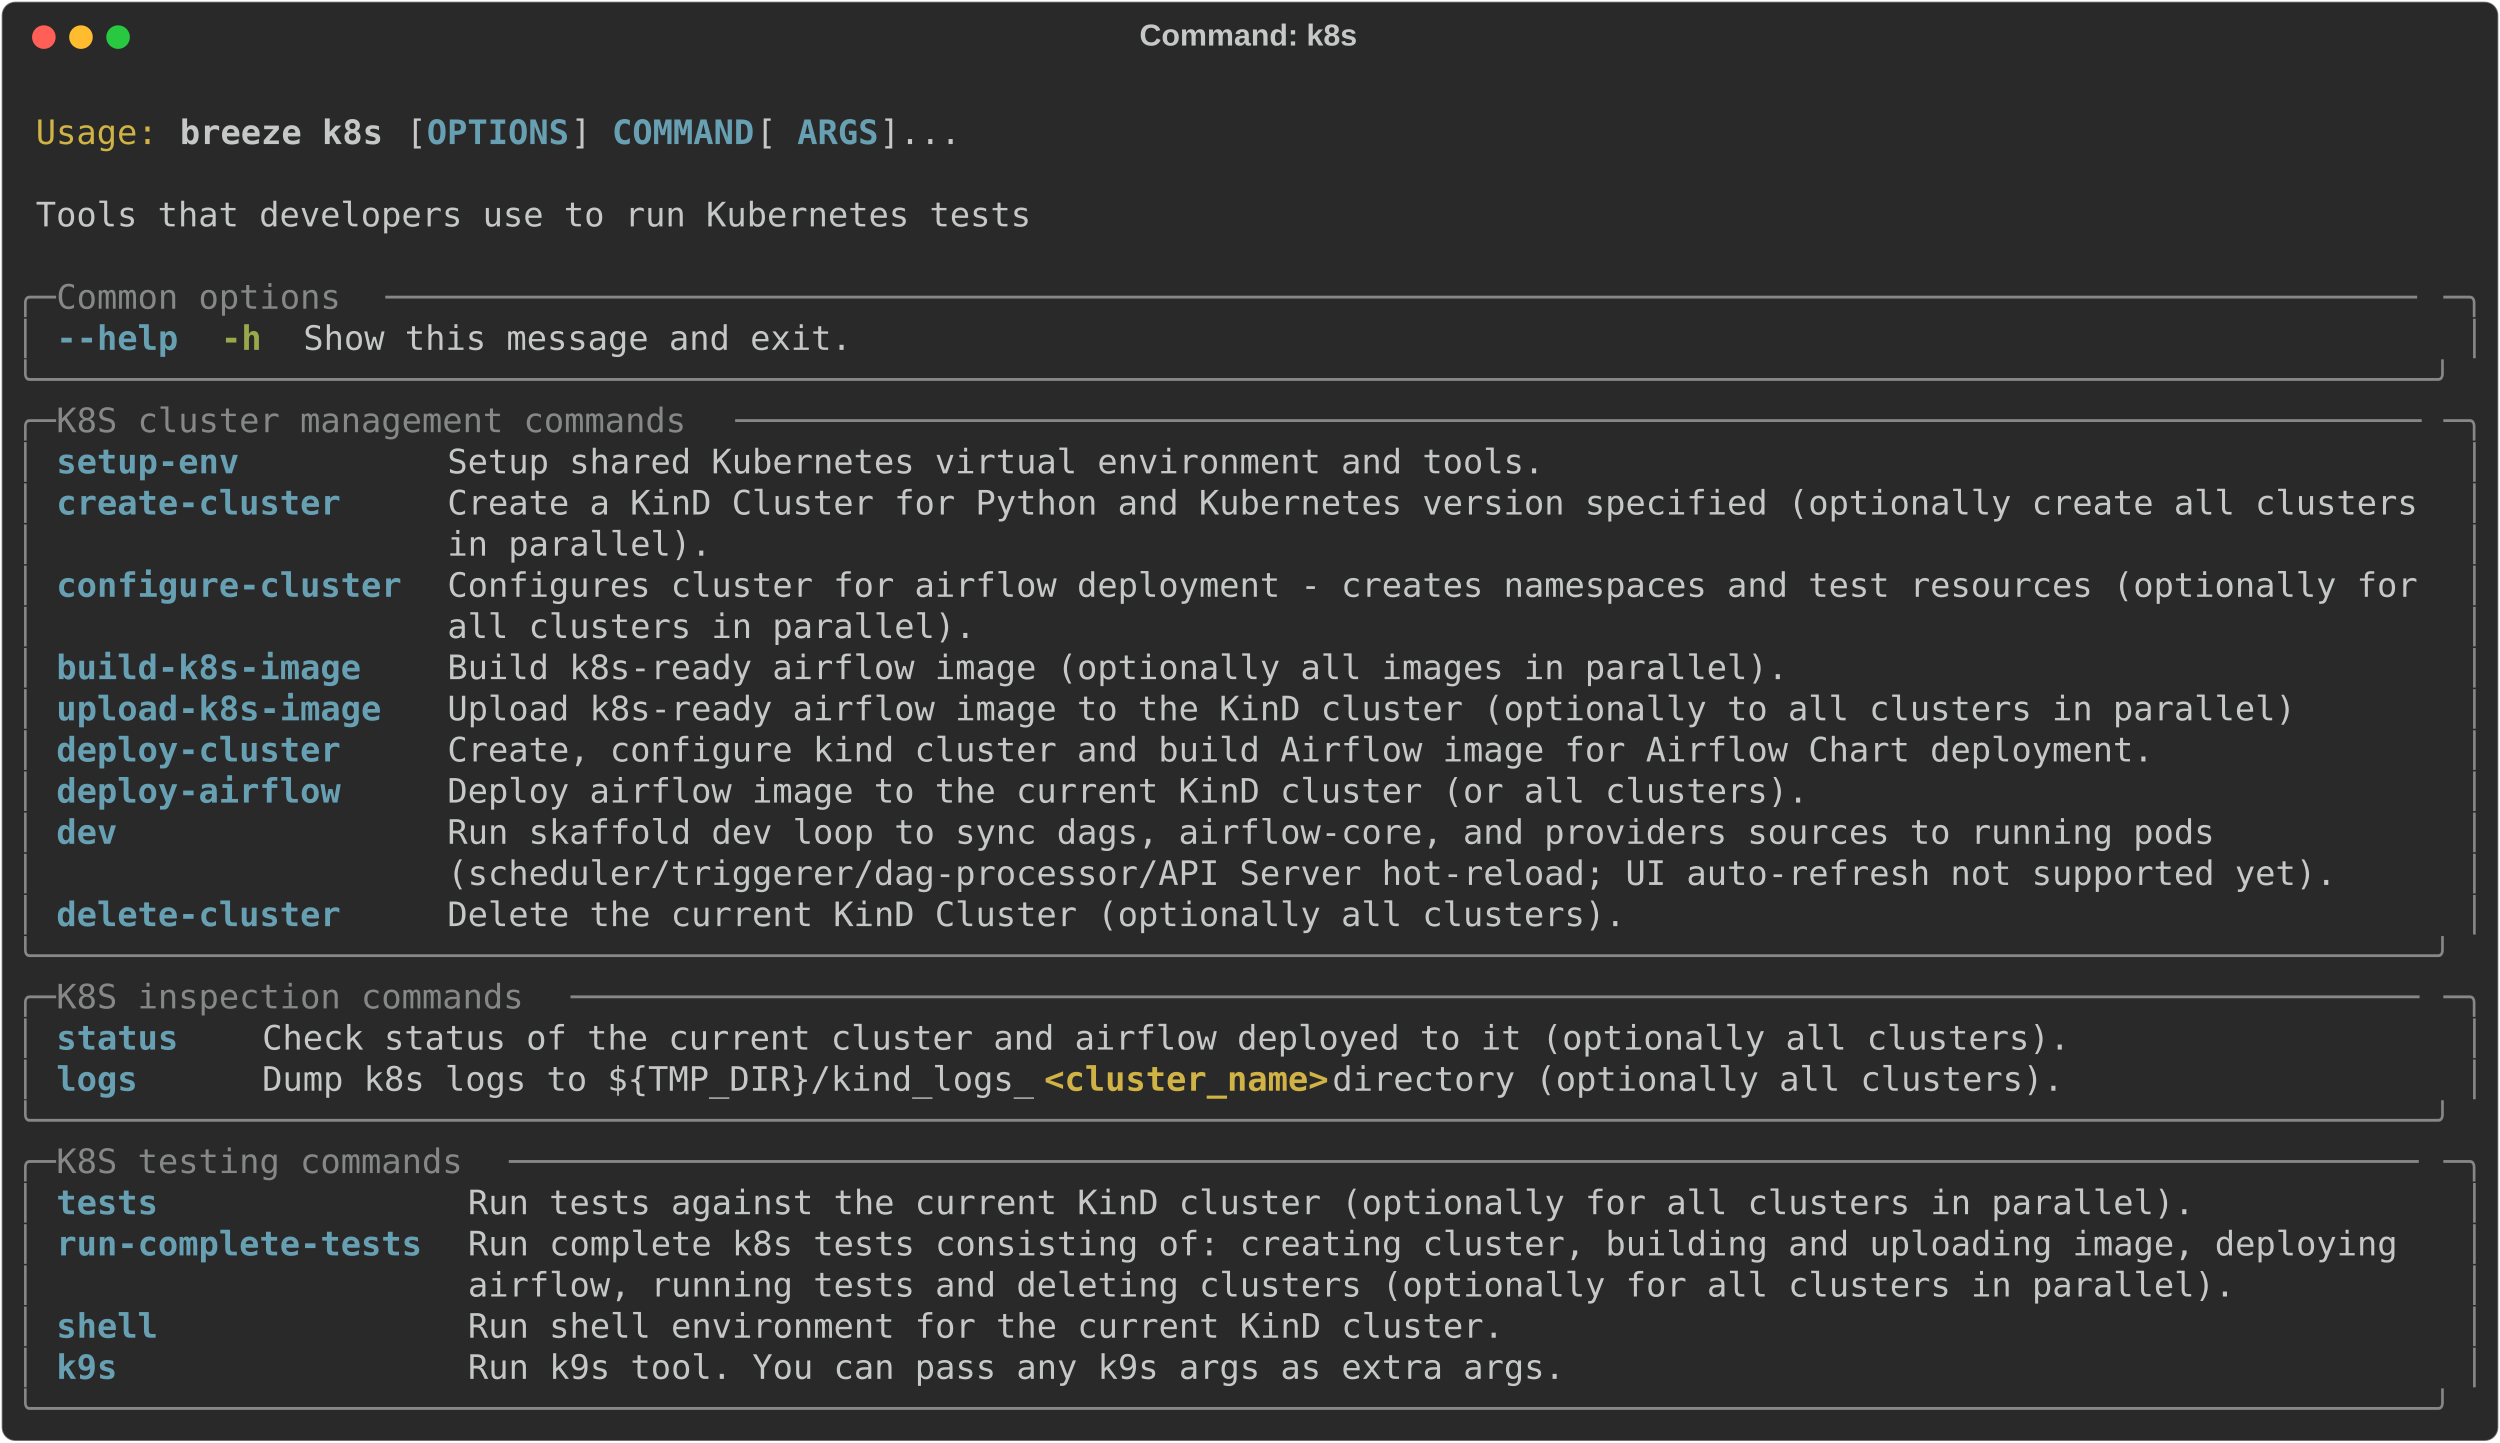
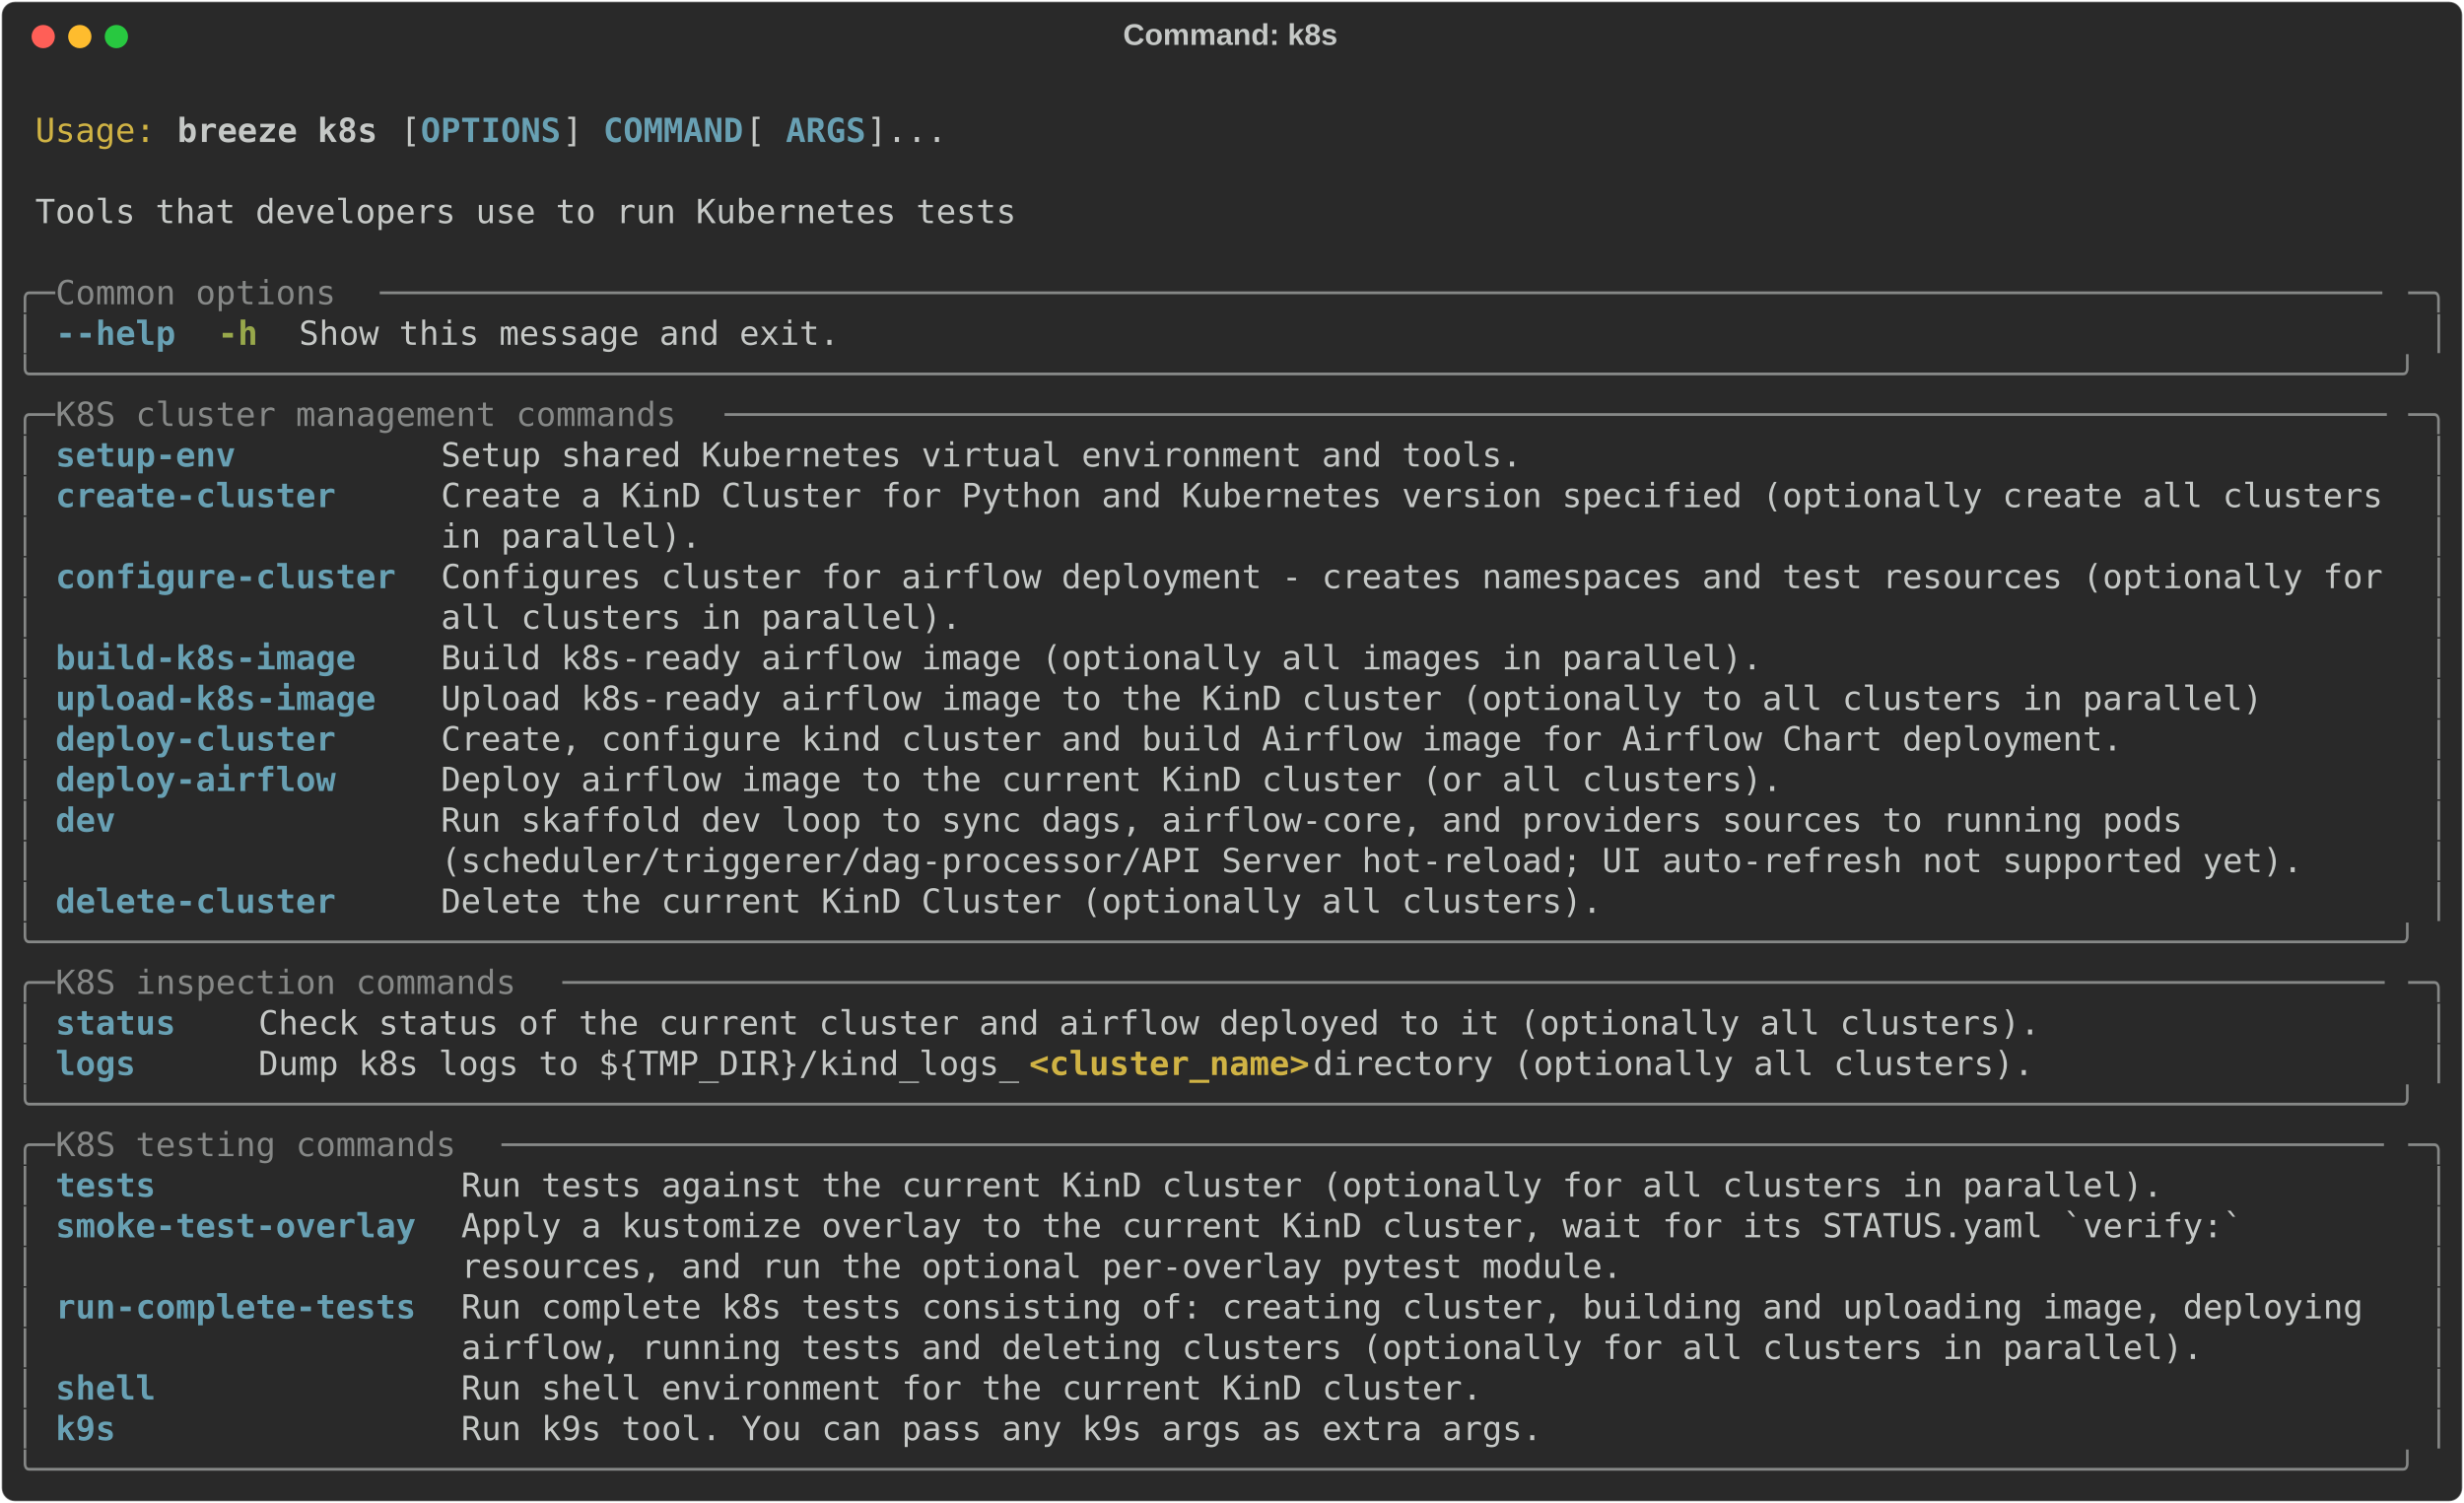
- <svg xmlns="http://www.w3.org/2000/svg" class="rich-terminal" viewBox="0 0 1482 855.2">
+ <svg xmlns="http://www.w3.org/2000/svg" class="rich-terminal" viewBox="0 0 1482 904.0">
  <style>

    @font-face {
        font-family: "Fira Code";
        src: local("FiraCode-Regular"),
                url("https://cdnjs.cloudflare.com/ajax/libs/firacode/6.2.0/woff2/FiraCode-Regular.woff2") format("woff2"),
                url("https://cdnjs.cloudflare.com/ajax/libs/firacode/6.2.0/woff/FiraCode-Regular.woff") format("woff");
        font-style: normal;
        font-weight: 400;
    }
    @font-face {
        font-family: "Fira Code";
        src: local("FiraCode-Bold"),
                url("https://cdnjs.cloudflare.com/ajax/libs/firacode/6.2.0/woff2/FiraCode-Bold.woff2") format("woff2"),
                url("https://cdnjs.cloudflare.com/ajax/libs/firacode/6.2.0/woff/FiraCode-Bold.woff") format("woff");
        font-style: bold;
        font-weight: 700;
    }

    .breeze-k8s-matrix {
        font-family: Fira Code, monospace;
        font-size: 20px;
        line-height: 24.4px;
        font-variant-east-asian: full-width;
    }

    .breeze-k8s-title {
        font-size: 18px;
        font-weight: bold;
        font-family: arial;
    }

    .breeze-k8s-r1 { fill: #c5c8c6 }
.breeze-k8s-r2 { fill: #d0b344 }
.breeze-k8s-r3 { fill: #c5c8c6;font-weight: bold }
.breeze-k8s-r4 { fill: #68a0b3;font-weight: bold }
.breeze-k8s-r5 { fill: #868887 }
.breeze-k8s-r6 { fill: #98a84b;font-weight: bold }
.breeze-k8s-r7 { fill: #d0b344;font-weight: bold }
    </style>
  <defs>
    <clipPath id="breeze-k8s-clip-terminal">
-       <rect x="0" y="0" width="1463.0" height="804.2" />
+       <rect x="0" y="0" width="1463.0" height="853.0" />
    </clipPath>
    <clipPath id="breeze-k8s-line-0">
      <rect x="0" y="1.5" width="1464" height="24.65" />
    </clipPath>
    <clipPath id="breeze-k8s-line-1">
      <rect x="0" y="25.9" width="1464" height="24.65" />
    </clipPath>
    <clipPath id="breeze-k8s-line-2">
      <rect x="0" y="50.3" width="1464" height="24.65" />
    </clipPath>
    <clipPath id="breeze-k8s-line-3">
      <rect x="0" y="74.7" width="1464" height="24.65" />
    </clipPath>
    <clipPath id="breeze-k8s-line-4">
      <rect x="0" y="99.1" width="1464" height="24.65" />
    </clipPath>
    <clipPath id="breeze-k8s-line-5">
      <rect x="0" y="123.5" width="1464" height="24.65" />
    </clipPath>
    <clipPath id="breeze-k8s-line-6">
      <rect x="0" y="147.9" width="1464" height="24.65" />
    </clipPath>
    <clipPath id="breeze-k8s-line-7">
      <rect x="0" y="172.3" width="1464" height="24.65" />
    </clipPath>
    <clipPath id="breeze-k8s-line-8">
      <rect x="0" y="196.7" width="1464" height="24.65" />
    </clipPath>
    <clipPath id="breeze-k8s-line-9">
      <rect x="0" y="221.1" width="1464" height="24.65" />
    </clipPath>
    <clipPath id="breeze-k8s-line-10">
      <rect x="0" y="245.5" width="1464" height="24.65" />
    </clipPath>
    <clipPath id="breeze-k8s-line-11">
      <rect x="0" y="269.9" width="1464" height="24.65" />
    </clipPath>
    <clipPath id="breeze-k8s-line-12">
      <rect x="0" y="294.3" width="1464" height="24.65" />
    </clipPath>
    <clipPath id="breeze-k8s-line-13">
      <rect x="0" y="318.7" width="1464" height="24.65" />
    </clipPath>
    <clipPath id="breeze-k8s-line-14">
      <rect x="0" y="343.1" width="1464" height="24.65" />
    </clipPath>
    <clipPath id="breeze-k8s-line-15">
      <rect x="0" y="367.5" width="1464" height="24.65" />
    </clipPath>
    <clipPath id="breeze-k8s-line-16">
      <rect x="0" y="391.9" width="1464" height="24.65" />
    </clipPath>
    <clipPath id="breeze-k8s-line-17">
      <rect x="0" y="416.3" width="1464" height="24.65" />
    </clipPath>
    <clipPath id="breeze-k8s-line-18">
      <rect x="0" y="440.7" width="1464" height="24.65" />
    </clipPath>
    <clipPath id="breeze-k8s-line-19">
      <rect x="0" y="465.1" width="1464" height="24.65" />
    </clipPath>
    <clipPath id="breeze-k8s-line-20">
      <rect x="0" y="489.5" width="1464" height="24.65" />
    </clipPath>
    <clipPath id="breeze-k8s-line-21">
      <rect x="0" y="513.9" width="1464" height="24.65" />
    </clipPath>
    <clipPath id="breeze-k8s-line-22">
      <rect x="0" y="538.3" width="1464" height="24.65" />
    </clipPath>
    <clipPath id="breeze-k8s-line-23">
      <rect x="0" y="562.7" width="1464" height="24.65" />
    </clipPath>
    <clipPath id="breeze-k8s-line-24">
      <rect x="0" y="587.1" width="1464" height="24.65" />
    </clipPath>
    <clipPath id="breeze-k8s-line-25">
      <rect x="0" y="611.5" width="1464" height="24.65" />
    </clipPath>
    <clipPath id="breeze-k8s-line-26">
      <rect x="0" y="635.9" width="1464" height="24.65" />
    </clipPath>
    <clipPath id="breeze-k8s-line-27">
      <rect x="0" y="660.3" width="1464" height="24.65" />
    </clipPath>
    <clipPath id="breeze-k8s-line-28">
      <rect x="0" y="684.7" width="1464" height="24.65" />
    </clipPath>
    <clipPath id="breeze-k8s-line-29">
      <rect x="0" y="709.1" width="1464" height="24.65" />
    </clipPath>
    <clipPath id="breeze-k8s-line-30">
      <rect x="0" y="733.5" width="1464" height="24.65" />
    </clipPath>
    <clipPath id="breeze-k8s-line-31">
      <rect x="0" y="757.9" width="1464" height="24.65" />
    </clipPath>
+     <clipPath id="breeze-k8s-line-32">
+       <rect x="0" y="782.3" width="1464" height="24.65" />
+     </clipPath>
+     <clipPath id="breeze-k8s-line-33">
+       <rect x="0" y="806.7" width="1464" height="24.65" />
+     </clipPath>
  </defs>
-   <rect fill="#292929" stroke="rgba(255,255,255,0.35)" stroke-width="1" x="1" y="1" width="1480" height="853.2" rx="8" />
+   <rect fill="#292929" stroke="rgba(255,255,255,0.35)" stroke-width="1" x="1" y="1" width="1480" height="902" rx="8" />
  <text class="breeze-k8s-title" fill="#c5c8c6" text-anchor="middle" x="740" y="27">Command: k8s</text>
  <g transform="translate(26,22)">
    <circle cx="0" cy="0" r="7" fill="#ff5f57" />
    <circle cx="22" cy="0" r="7" fill="#febc2e" />
    <circle cx="44" cy="0" r="7" fill="#28c840" />
  </g>
  <g transform="translate(9, 41)" clip-path="url(#breeze-k8s-clip-terminal)">
    <g class="breeze-k8s-matrix">
      <text class="breeze-k8s-r1" x="1464" y="20" textLength="12.2" clip-path="url(#breeze-k8s-line-0)">
</text>
      <text class="breeze-k8s-r2" x="12.2" y="44.4" textLength="73.2" clip-path="url(#breeze-k8s-line-1)">Usage:</text>
      <text class="breeze-k8s-r3" x="97.6" y="44.4" textLength="122" clip-path="url(#breeze-k8s-line-1)">breeze k8s</text>
      <text class="breeze-k8s-r1" x="231.8" y="44.4" textLength="12.2" clip-path="url(#breeze-k8s-line-1)">[</text>
      <text class="breeze-k8s-r4" x="244" y="44.4" textLength="85.4" clip-path="url(#breeze-k8s-line-1)">OPTIONS</text>
      <text class="breeze-k8s-r1" x="329.4" y="44.4" textLength="24.4" clip-path="url(#breeze-k8s-line-1)">] </text>
      <text class="breeze-k8s-r4" x="353.8" y="44.4" textLength="85.4" clip-path="url(#breeze-k8s-line-1)">COMMAND</text>
      <text class="breeze-k8s-r1" x="439.2" y="44.4" textLength="24.4" clip-path="url(#breeze-k8s-line-1)"> [</text>
      <text class="breeze-k8s-r4" x="463.6" y="44.4" textLength="48.8" clip-path="url(#breeze-k8s-line-1)">ARGS</text>
      <text class="breeze-k8s-r1" x="512.4" y="44.4" textLength="48.8" clip-path="url(#breeze-k8s-line-1)">]...</text>
      <text class="breeze-k8s-r1" x="1464" y="44.4" textLength="12.2" clip-path="url(#breeze-k8s-line-1)">
</text>
      <text class="breeze-k8s-r1" x="1464" y="68.8" textLength="12.2" clip-path="url(#breeze-k8s-line-2)">
</text>
      <text class="breeze-k8s-r1" x="12.2" y="93.2" textLength="597.8" clip-path="url(#breeze-k8s-line-3)">Tools that developers use to run Kubernetes tests</text>
      <text class="breeze-k8s-r1" x="1464" y="93.2" textLength="12.2" clip-path="url(#breeze-k8s-line-3)">
</text>
      <text class="breeze-k8s-r1" x="1464" y="117.6" textLength="12.2" clip-path="url(#breeze-k8s-line-4)">
</text>
      <text class="breeze-k8s-r5" x="0" y="142" textLength="24.4" clip-path="url(#breeze-k8s-line-5)">╭─</text>
      <text class="breeze-k8s-r5" x="24.4" y="142" textLength="195.2" clip-path="url(#breeze-k8s-line-5)"> Common options </text>
      <text class="breeze-k8s-r5" x="219.6" y="142" textLength="1220" clip-path="url(#breeze-k8s-line-5)">────────────────────────────────────────────────────────────────────────────────────────────────────</text>
      <text class="breeze-k8s-r5" x="1439.6" y="142" textLength="24.4" clip-path="url(#breeze-k8s-line-5)">─╮</text>
      <text class="breeze-k8s-r1" x="1464" y="142" textLength="12.2" clip-path="url(#breeze-k8s-line-5)">
</text>
      <text class="breeze-k8s-r5" x="0" y="166.4" textLength="12.2" clip-path="url(#breeze-k8s-line-6)">│</text>
      <text class="breeze-k8s-r4" x="24.4" y="166.4" textLength="73.2" clip-path="url(#breeze-k8s-line-6)">--help</text>
      <text class="breeze-k8s-r6" x="122" y="166.4" textLength="24.4" clip-path="url(#breeze-k8s-line-6)">-h</text>
      <text class="breeze-k8s-r1" x="170.8" y="166.4" textLength="329.4" clip-path="url(#breeze-k8s-line-6)">Show this message and exit.</text>
      <text class="breeze-k8s-r5" x="1451.8" y="166.4" textLength="12.2" clip-path="url(#breeze-k8s-line-6)">│</text>
      <text class="breeze-k8s-r1" x="1464" y="166.4" textLength="12.2" clip-path="url(#breeze-k8s-line-6)">
</text>
      <text class="breeze-k8s-r5" x="0" y="190.8" textLength="1464" clip-path="url(#breeze-k8s-line-7)">╰──────────────────────────────────────────────────────────────────────────────────────────────────────────────────────╯</text>
      <text class="breeze-k8s-r1" x="1464" y="190.8" textLength="12.2" clip-path="url(#breeze-k8s-line-7)">
</text>
      <text class="breeze-k8s-r5" x="0" y="215.2" textLength="24.4" clip-path="url(#breeze-k8s-line-8)">╭─</text>
      <text class="breeze-k8s-r5" x="24.4" y="215.2" textLength="402.6" clip-path="url(#breeze-k8s-line-8)"> K8S cluster management commands </text>
      <text class="breeze-k8s-r5" x="427" y="215.2" textLength="1012.6" clip-path="url(#breeze-k8s-line-8)">───────────────────────────────────────────────────────────────────────────────────</text>
      <text class="breeze-k8s-r5" x="1439.6" y="215.2" textLength="24.4" clip-path="url(#breeze-k8s-line-8)">─╮</text>
      <text class="breeze-k8s-r1" x="1464" y="215.2" textLength="12.2" clip-path="url(#breeze-k8s-line-8)">
</text>
      <text class="breeze-k8s-r5" x="0" y="239.6" textLength="12.2" clip-path="url(#breeze-k8s-line-9)">│</text>
      <text class="breeze-k8s-r4" x="24.4" y="239.6" textLength="207.4" clip-path="url(#breeze-k8s-line-9)">setup-env        </text>
      <text class="breeze-k8s-r1" x="256.2" y="239.6" textLength="1183.4" clip-path="url(#breeze-k8s-line-9)">Setup shared Kubernetes virtual environment and tools.                                           </text>
      <text class="breeze-k8s-r5" x="1451.8" y="239.6" textLength="12.2" clip-path="url(#breeze-k8s-line-9)">│</text>
      <text class="breeze-k8s-r1" x="1464" y="239.6" textLength="12.2" clip-path="url(#breeze-k8s-line-9)">
</text>
      <text class="breeze-k8s-r5" x="0" y="264" textLength="12.2" clip-path="url(#breeze-k8s-line-10)">│</text>
      <text class="breeze-k8s-r4" x="24.4" y="264" textLength="207.4" clip-path="url(#breeze-k8s-line-10)">create-cluster   </text>
      <text class="breeze-k8s-r1" x="256.2" y="264" textLength="1183.4" clip-path="url(#breeze-k8s-line-10)">Create a KinD Cluster for Python and Kubernetes version specified (optionally create all clusters</text>
      <text class="breeze-k8s-r5" x="1451.8" y="264" textLength="12.2" clip-path="url(#breeze-k8s-line-10)">│</text>
      <text class="breeze-k8s-r1" x="1464" y="264" textLength="12.2" clip-path="url(#breeze-k8s-line-10)">
</text>
      <text class="breeze-k8s-r5" x="0" y="288.4" textLength="12.2" clip-path="url(#breeze-k8s-line-11)">│</text>
      <text class="breeze-k8s-r1" x="256.2" y="288.4" textLength="1183.4" clip-path="url(#breeze-k8s-line-11)">in parallel).                                                                                    </text>
      <text class="breeze-k8s-r5" x="1451.8" y="288.4" textLength="12.2" clip-path="url(#breeze-k8s-line-11)">│</text>
      <text class="breeze-k8s-r1" x="1464" y="288.4" textLength="12.2" clip-path="url(#breeze-k8s-line-11)">
</text>
      <text class="breeze-k8s-r5" x="0" y="312.8" textLength="12.2" clip-path="url(#breeze-k8s-line-12)">│</text>
      <text class="breeze-k8s-r4" x="24.4" y="312.8" textLength="207.4" clip-path="url(#breeze-k8s-line-12)">configure-cluster</text>
      <text class="breeze-k8s-r1" x="256.2" y="312.8" textLength="1183.4" clip-path="url(#breeze-k8s-line-12)">Configures cluster for airflow deployment - creates namespaces and test resources (optionally for</text>
      <text class="breeze-k8s-r5" x="1451.8" y="312.8" textLength="12.2" clip-path="url(#breeze-k8s-line-12)">│</text>
      <text class="breeze-k8s-r1" x="1464" y="312.8" textLength="12.2" clip-path="url(#breeze-k8s-line-12)">
</text>
      <text class="breeze-k8s-r5" x="0" y="337.2" textLength="12.2" clip-path="url(#breeze-k8s-line-13)">│</text>
      <text class="breeze-k8s-r1" x="256.2" y="337.2" textLength="1183.4" clip-path="url(#breeze-k8s-line-13)">all clusters in parallel).                                                                       </text>
      <text class="breeze-k8s-r5" x="1451.8" y="337.2" textLength="12.2" clip-path="url(#breeze-k8s-line-13)">│</text>
      <text class="breeze-k8s-r1" x="1464" y="337.2" textLength="12.2" clip-path="url(#breeze-k8s-line-13)">
</text>
      <text class="breeze-k8s-r5" x="0" y="361.6" textLength="12.2" clip-path="url(#breeze-k8s-line-14)">│</text>
      <text class="breeze-k8s-r4" x="24.4" y="361.6" textLength="207.4" clip-path="url(#breeze-k8s-line-14)">build-k8s-image  </text>
      <text class="breeze-k8s-r1" x="256.2" y="361.6" textLength="1183.4" clip-path="url(#breeze-k8s-line-14)">Build k8s-ready airflow image (optionally all images in parallel).                               </text>
      <text class="breeze-k8s-r5" x="1451.8" y="361.6" textLength="12.2" clip-path="url(#breeze-k8s-line-14)">│</text>
      <text class="breeze-k8s-r1" x="1464" y="361.6" textLength="12.2" clip-path="url(#breeze-k8s-line-14)">
</text>
      <text class="breeze-k8s-r5" x="0" y="386" textLength="12.2" clip-path="url(#breeze-k8s-line-15)">│</text>
      <text class="breeze-k8s-r4" x="24.4" y="386" textLength="207.4" clip-path="url(#breeze-k8s-line-15)">upload-k8s-image </text>
      <text class="breeze-k8s-r1" x="256.2" y="386" textLength="1183.4" clip-path="url(#breeze-k8s-line-15)">Upload k8s-ready airflow image to the KinD cluster (optionally to all clusters in parallel)      </text>
      <text class="breeze-k8s-r5" x="1451.8" y="386" textLength="12.2" clip-path="url(#breeze-k8s-line-15)">│</text>
      <text class="breeze-k8s-r1" x="1464" y="386" textLength="12.2" clip-path="url(#breeze-k8s-line-15)">
</text>
      <text class="breeze-k8s-r5" x="0" y="410.4" textLength="12.2" clip-path="url(#breeze-k8s-line-16)">│</text>
      <text class="breeze-k8s-r4" x="24.4" y="410.4" textLength="207.4" clip-path="url(#breeze-k8s-line-16)">deploy-cluster   </text>
      <text class="breeze-k8s-r1" x="256.2" y="410.4" textLength="1183.4" clip-path="url(#breeze-k8s-line-16)">Create, configure kind cluster and build Airflow image for Airflow Chart deployment.             </text>
      <text class="breeze-k8s-r5" x="1451.8" y="410.4" textLength="12.2" clip-path="url(#breeze-k8s-line-16)">│</text>
      <text class="breeze-k8s-r1" x="1464" y="410.4" textLength="12.2" clip-path="url(#breeze-k8s-line-16)">
</text>
      <text class="breeze-k8s-r5" x="0" y="434.8" textLength="12.2" clip-path="url(#breeze-k8s-line-17)">│</text>
      <text class="breeze-k8s-r4" x="24.4" y="434.8" textLength="207.4" clip-path="url(#breeze-k8s-line-17)">deploy-airflow   </text>
      <text class="breeze-k8s-r1" x="256.2" y="434.8" textLength="1183.4" clip-path="url(#breeze-k8s-line-17)">Deploy airflow image to the current KinD cluster (or all clusters).                              </text>
      <text class="breeze-k8s-r5" x="1451.8" y="434.8" textLength="12.2" clip-path="url(#breeze-k8s-line-17)">│</text>
      <text class="breeze-k8s-r1" x="1464" y="434.8" textLength="12.2" clip-path="url(#breeze-k8s-line-17)">
</text>
      <text class="breeze-k8s-r5" x="0" y="459.2" textLength="12.2" clip-path="url(#breeze-k8s-line-18)">│</text>
      <text class="breeze-k8s-r4" x="24.4" y="459.2" textLength="207.4" clip-path="url(#breeze-k8s-line-18)">dev              </text>
      <text class="breeze-k8s-r1" x="256.2" y="459.2" textLength="1183.4" clip-path="url(#breeze-k8s-line-18)">Run skaffold dev loop to sync dags, airflow-core, and providers sources to running pods          </text>
      <text class="breeze-k8s-r5" x="1451.8" y="459.2" textLength="12.2" clip-path="url(#breeze-k8s-line-18)">│</text>
      <text class="breeze-k8s-r1" x="1464" y="459.2" textLength="12.2" clip-path="url(#breeze-k8s-line-18)">
</text>
      <text class="breeze-k8s-r5" x="0" y="483.6" textLength="12.2" clip-path="url(#breeze-k8s-line-19)">│</text>
      <text class="breeze-k8s-r1" x="256.2" y="483.6" textLength="1183.4" clip-path="url(#breeze-k8s-line-19)">(scheduler/triggerer/dag-processor/API Server hot-reload; UI auto-refresh not supported yet).    </text>
      <text class="breeze-k8s-r5" x="1451.8" y="483.6" textLength="12.2" clip-path="url(#breeze-k8s-line-19)">│</text>
      <text class="breeze-k8s-r1" x="1464" y="483.6" textLength="12.2" clip-path="url(#breeze-k8s-line-19)">
</text>
      <text class="breeze-k8s-r5" x="0" y="508" textLength="12.2" clip-path="url(#breeze-k8s-line-20)">│</text>
      <text class="breeze-k8s-r4" x="24.4" y="508" textLength="207.4" clip-path="url(#breeze-k8s-line-20)">delete-cluster   </text>
      <text class="breeze-k8s-r1" x="256.2" y="508" textLength="1183.4" clip-path="url(#breeze-k8s-line-20)">Delete the current KinD Cluster (optionally all clusters).                                       </text>
      <text class="breeze-k8s-r5" x="1451.8" y="508" textLength="12.2" clip-path="url(#breeze-k8s-line-20)">│</text>
      <text class="breeze-k8s-r1" x="1464" y="508" textLength="12.2" clip-path="url(#breeze-k8s-line-20)">
</text>
      <text class="breeze-k8s-r5" x="0" y="532.4" textLength="1464" clip-path="url(#breeze-k8s-line-21)">╰──────────────────────────────────────────────────────────────────────────────────────────────────────────────────────╯</text>
      <text class="breeze-k8s-r1" x="1464" y="532.4" textLength="12.2" clip-path="url(#breeze-k8s-line-21)">
</text>
      <text class="breeze-k8s-r5" x="0" y="556.8" textLength="24.4" clip-path="url(#breeze-k8s-line-22)">╭─</text>
      <text class="breeze-k8s-r5" x="24.4" y="556.8" textLength="305" clip-path="url(#breeze-k8s-line-22)"> K8S inspection commands </text>
      <text class="breeze-k8s-r5" x="329.4" y="556.8" textLength="1110.2" clip-path="url(#breeze-k8s-line-22)">───────────────────────────────────────────────────────────────────────────────────────────</text>
      <text class="breeze-k8s-r5" x="1439.6" y="556.8" textLength="24.4" clip-path="url(#breeze-k8s-line-22)">─╮</text>
      <text class="breeze-k8s-r1" x="1464" y="556.8" textLength="12.2" clip-path="url(#breeze-k8s-line-22)">
</text>
      <text class="breeze-k8s-r5" x="0" y="581.2" textLength="12.2" clip-path="url(#breeze-k8s-line-23)">│</text>
      <text class="breeze-k8s-r4" x="24.4" y="581.2" textLength="97.6" clip-path="url(#breeze-k8s-line-23)">status  </text>
      <text class="breeze-k8s-r1" x="146.4" y="581.2" textLength="1293.2" clip-path="url(#breeze-k8s-line-23)">Check status of the current cluster and airflow deployed to it (optionally all clusters).                 </text>
      <text class="breeze-k8s-r5" x="1451.8" y="581.2" textLength="12.2" clip-path="url(#breeze-k8s-line-23)">│</text>
      <text class="breeze-k8s-r1" x="1464" y="581.2" textLength="12.2" clip-path="url(#breeze-k8s-line-23)">
</text>
      <text class="breeze-k8s-r5" x="0" y="605.6" textLength="12.2" clip-path="url(#breeze-k8s-line-24)">│</text>
      <text class="breeze-k8s-r4" x="24.4" y="605.6" textLength="97.6" clip-path="url(#breeze-k8s-line-24)">logs    </text>
      <text class="breeze-k8s-r1" x="146.4" y="605.6" textLength="463.6" clip-path="url(#breeze-k8s-line-24)">Dump k8s logs to ${TMP_DIR}/kind_logs_</text>
      <text class="breeze-k8s-r7" x="610" y="605.6" textLength="170.8" clip-path="url(#breeze-k8s-line-24)">&lt;cluster_name&gt;</text>
      <text class="breeze-k8s-r1" x="780.8" y="605.6" textLength="658.8" clip-path="url(#breeze-k8s-line-24)"> directory (optionally all clusters).                 </text>
      <text class="breeze-k8s-r5" x="1451.8" y="605.6" textLength="12.2" clip-path="url(#breeze-k8s-line-24)">│</text>
      <text class="breeze-k8s-r1" x="1464" y="605.6" textLength="12.2" clip-path="url(#breeze-k8s-line-24)">
</text>
      <text class="breeze-k8s-r5" x="0" y="630" textLength="1464" clip-path="url(#breeze-k8s-line-25)">╰──────────────────────────────────────────────────────────────────────────────────────────────────────────────────────╯</text>
      <text class="breeze-k8s-r1" x="1464" y="630" textLength="12.2" clip-path="url(#breeze-k8s-line-25)">
</text>
      <text class="breeze-k8s-r5" x="0" y="654.4" textLength="24.4" clip-path="url(#breeze-k8s-line-26)">╭─</text>
      <text class="breeze-k8s-r5" x="24.4" y="654.4" textLength="268.4" clip-path="url(#breeze-k8s-line-26)"> K8S testing commands </text>
      <text class="breeze-k8s-r5" x="292.8" y="654.4" textLength="1146.8" clip-path="url(#breeze-k8s-line-26)">──────────────────────────────────────────────────────────────────────────────────────────────</text>
      <text class="breeze-k8s-r5" x="1439.6" y="654.4" textLength="24.4" clip-path="url(#breeze-k8s-line-26)">─╮</text>
      <text class="breeze-k8s-r1" x="1464" y="654.4" textLength="12.2" clip-path="url(#breeze-k8s-line-26)">
</text>
      <text class="breeze-k8s-r5" x="0" y="678.8" textLength="12.2" clip-path="url(#breeze-k8s-line-27)">│</text>
      <text class="breeze-k8s-r4" x="24.4" y="678.8" textLength="219.6" clip-path="url(#breeze-k8s-line-27)">tests             </text>
      <text class="breeze-k8s-r1" x="268.4" y="678.8" textLength="1171.2" clip-path="url(#breeze-k8s-line-27)">Run tests against the current KinD cluster (optionally for all clusters in parallel).           </text>
      <text class="breeze-k8s-r5" x="1451.8" y="678.8" textLength="12.2" clip-path="url(#breeze-k8s-line-27)">│</text>
      <text class="breeze-k8s-r1" x="1464" y="678.8" textLength="12.2" clip-path="url(#breeze-k8s-line-27)">
</text>
      <text class="breeze-k8s-r5" x="0" y="703.2" textLength="12.2" clip-path="url(#breeze-k8s-line-28)">│</text>
-       <text class="breeze-k8s-r4" x="24.4" y="703.2" textLength="219.6" clip-path="url(#breeze-k8s-line-28)">run-complete-tests</text>
-       <text class="breeze-k8s-r1" x="268.4" y="703.2" textLength="1171.2" clip-path="url(#breeze-k8s-line-28)">Run complete k8s tests consisting of: creating cluster, building and uploading image, deploying </text>
+       <text class="breeze-k8s-r4" x="24.4" y="703.2" textLength="219.6" clip-path="url(#breeze-k8s-line-28)">smoke-test-overlay</text>
+       <text class="breeze-k8s-r1" x="268.4" y="703.2" textLength="1171.2" clip-path="url(#breeze-k8s-line-28)">Apply a kustomize overlay to the current KinD cluster, wait for its STATUS.yaml `verify:`       </text>
      <text class="breeze-k8s-r5" x="1451.8" y="703.2" textLength="12.2" clip-path="url(#breeze-k8s-line-28)">│</text>
      <text class="breeze-k8s-r1" x="1464" y="703.2" textLength="12.2" clip-path="url(#breeze-k8s-line-28)">
</text>
      <text class="breeze-k8s-r5" x="0" y="727.6" textLength="12.2" clip-path="url(#breeze-k8s-line-29)">│</text>
-       <text class="breeze-k8s-r1" x="268.4" y="727.6" textLength="1171.2" clip-path="url(#breeze-k8s-line-29)">airflow, running tests and deleting clusters (optionally for all clusters in parallel).         </text>
+       <text class="breeze-k8s-r1" x="268.4" y="727.6" textLength="1171.2" clip-path="url(#breeze-k8s-line-29)">resources, and run the optional per-overlay pytest module.                                      </text>
      <text class="breeze-k8s-r5" x="1451.8" y="727.6" textLength="12.2" clip-path="url(#breeze-k8s-line-29)">│</text>
      <text class="breeze-k8s-r1" x="1464" y="727.6" textLength="12.2" clip-path="url(#breeze-k8s-line-29)">
</text>
      <text class="breeze-k8s-r5" x="0" y="752" textLength="12.2" clip-path="url(#breeze-k8s-line-30)">│</text>
-       <text class="breeze-k8s-r4" x="24.4" y="752" textLength="219.6" clip-path="url(#breeze-k8s-line-30)">shell             </text>
-       <text class="breeze-k8s-r1" x="268.4" y="752" textLength="1171.2" clip-path="url(#breeze-k8s-line-30)">Run shell environment for the current KinD cluster.                                             </text>
+       <text class="breeze-k8s-r4" x="24.4" y="752" textLength="219.6" clip-path="url(#breeze-k8s-line-30)">run-complete-tests</text>
+       <text class="breeze-k8s-r1" x="268.4" y="752" textLength="1171.2" clip-path="url(#breeze-k8s-line-30)">Run complete k8s tests consisting of: creating cluster, building and uploading image, deploying </text>
      <text class="breeze-k8s-r5" x="1451.8" y="752" textLength="12.2" clip-path="url(#breeze-k8s-line-30)">│</text>
      <text class="breeze-k8s-r1" x="1464" y="752" textLength="12.2" clip-path="url(#breeze-k8s-line-30)">
</text>
      <text class="breeze-k8s-r5" x="0" y="776.4" textLength="12.2" clip-path="url(#breeze-k8s-line-31)">│</text>
-       <text class="breeze-k8s-r4" x="24.4" y="776.4" textLength="219.6" clip-path="url(#breeze-k8s-line-31)">k9s               </text>
-       <text class="breeze-k8s-r1" x="268.4" y="776.4" textLength="1171.2" clip-path="url(#breeze-k8s-line-31)">Run k9s tool. You can pass any k9s args as extra args.                                          </text>
+       <text class="breeze-k8s-r1" x="268.4" y="776.4" textLength="1171.2" clip-path="url(#breeze-k8s-line-31)">airflow, running tests and deleting clusters (optionally for all clusters in parallel).         </text>
      <text class="breeze-k8s-r5" x="1451.8" y="776.4" textLength="12.2" clip-path="url(#breeze-k8s-line-31)">│</text>
      <text class="breeze-k8s-r1" x="1464" y="776.4" textLength="12.2" clip-path="url(#breeze-k8s-line-31)">
</text>
-       <text class="breeze-k8s-r5" x="0" y="800.8" textLength="1464" clip-path="url(#breeze-k8s-line-32)">╰──────────────────────────────────────────────────────────────────────────────────────────────────────────────────────╯</text>
+       <text class="breeze-k8s-r5" x="0" y="800.8" textLength="12.2" clip-path="url(#breeze-k8s-line-32)">│</text>
+       <text class="breeze-k8s-r4" x="24.4" y="800.8" textLength="219.6" clip-path="url(#breeze-k8s-line-32)">shell             </text>
+       <text class="breeze-k8s-r1" x="268.4" y="800.8" textLength="1171.2" clip-path="url(#breeze-k8s-line-32)">Run shell environment for the current KinD cluster.                                             </text>
+       <text class="breeze-k8s-r5" x="1451.8" y="800.8" textLength="12.2" clip-path="url(#breeze-k8s-line-32)">│</text>
      <text class="breeze-k8s-r1" x="1464" y="800.8" textLength="12.2" clip-path="url(#breeze-k8s-line-32)">
+ </text>
+       <text class="breeze-k8s-r5" x="0" y="825.2" textLength="12.2" clip-path="url(#breeze-k8s-line-33)">│</text>
+       <text class="breeze-k8s-r4" x="24.4" y="825.2" textLength="219.6" clip-path="url(#breeze-k8s-line-33)">k9s               </text>
+       <text class="breeze-k8s-r1" x="268.4" y="825.2" textLength="1171.2" clip-path="url(#breeze-k8s-line-33)">Run k9s tool. You can pass any k9s args as extra args.                                          </text>
+       <text class="breeze-k8s-r5" x="1451.8" y="825.2" textLength="12.2" clip-path="url(#breeze-k8s-line-33)">│</text>
+       <text class="breeze-k8s-r1" x="1464" y="825.2" textLength="12.2" clip-path="url(#breeze-k8s-line-33)">
+ </text>
+       <text class="breeze-k8s-r5" x="0" y="849.6" textLength="1464" clip-path="url(#breeze-k8s-line-34)">╰──────────────────────────────────────────────────────────────────────────────────────────────────────────────────────╯</text>
+       <text class="breeze-k8s-r1" x="1464" y="849.6" textLength="12.2" clip-path="url(#breeze-k8s-line-34)">
</text>
    </g>
  </g>
</svg>
